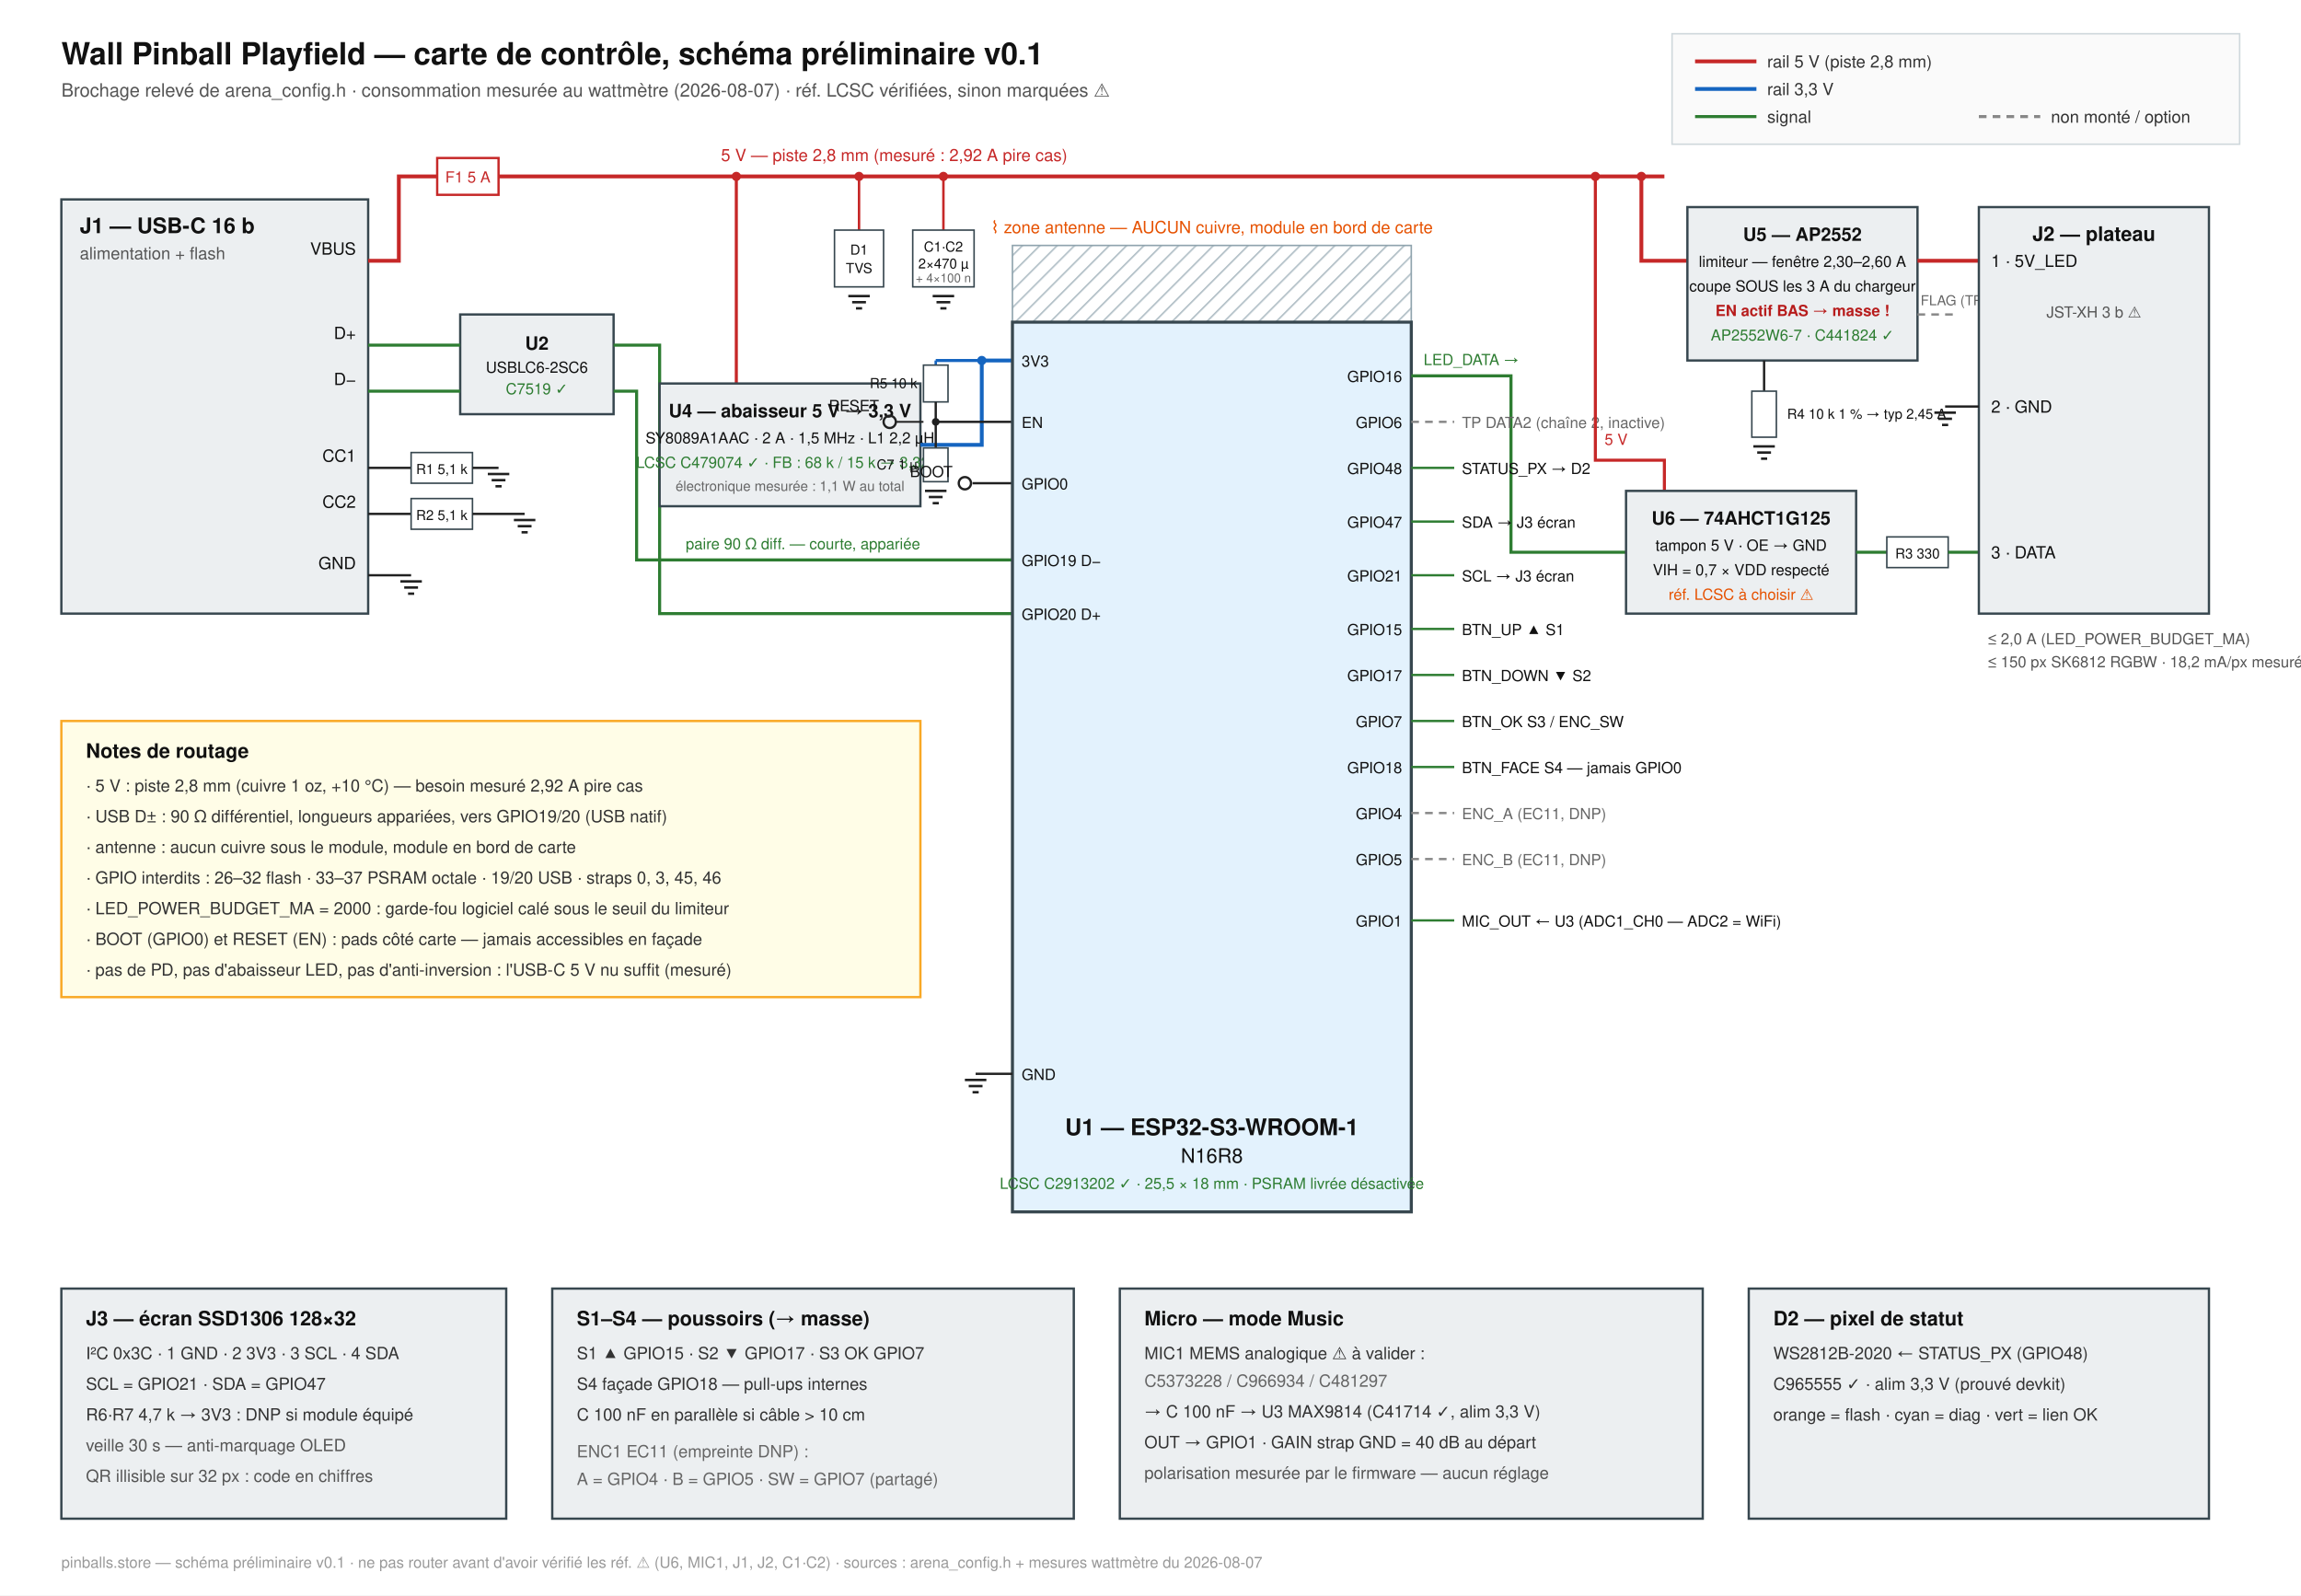
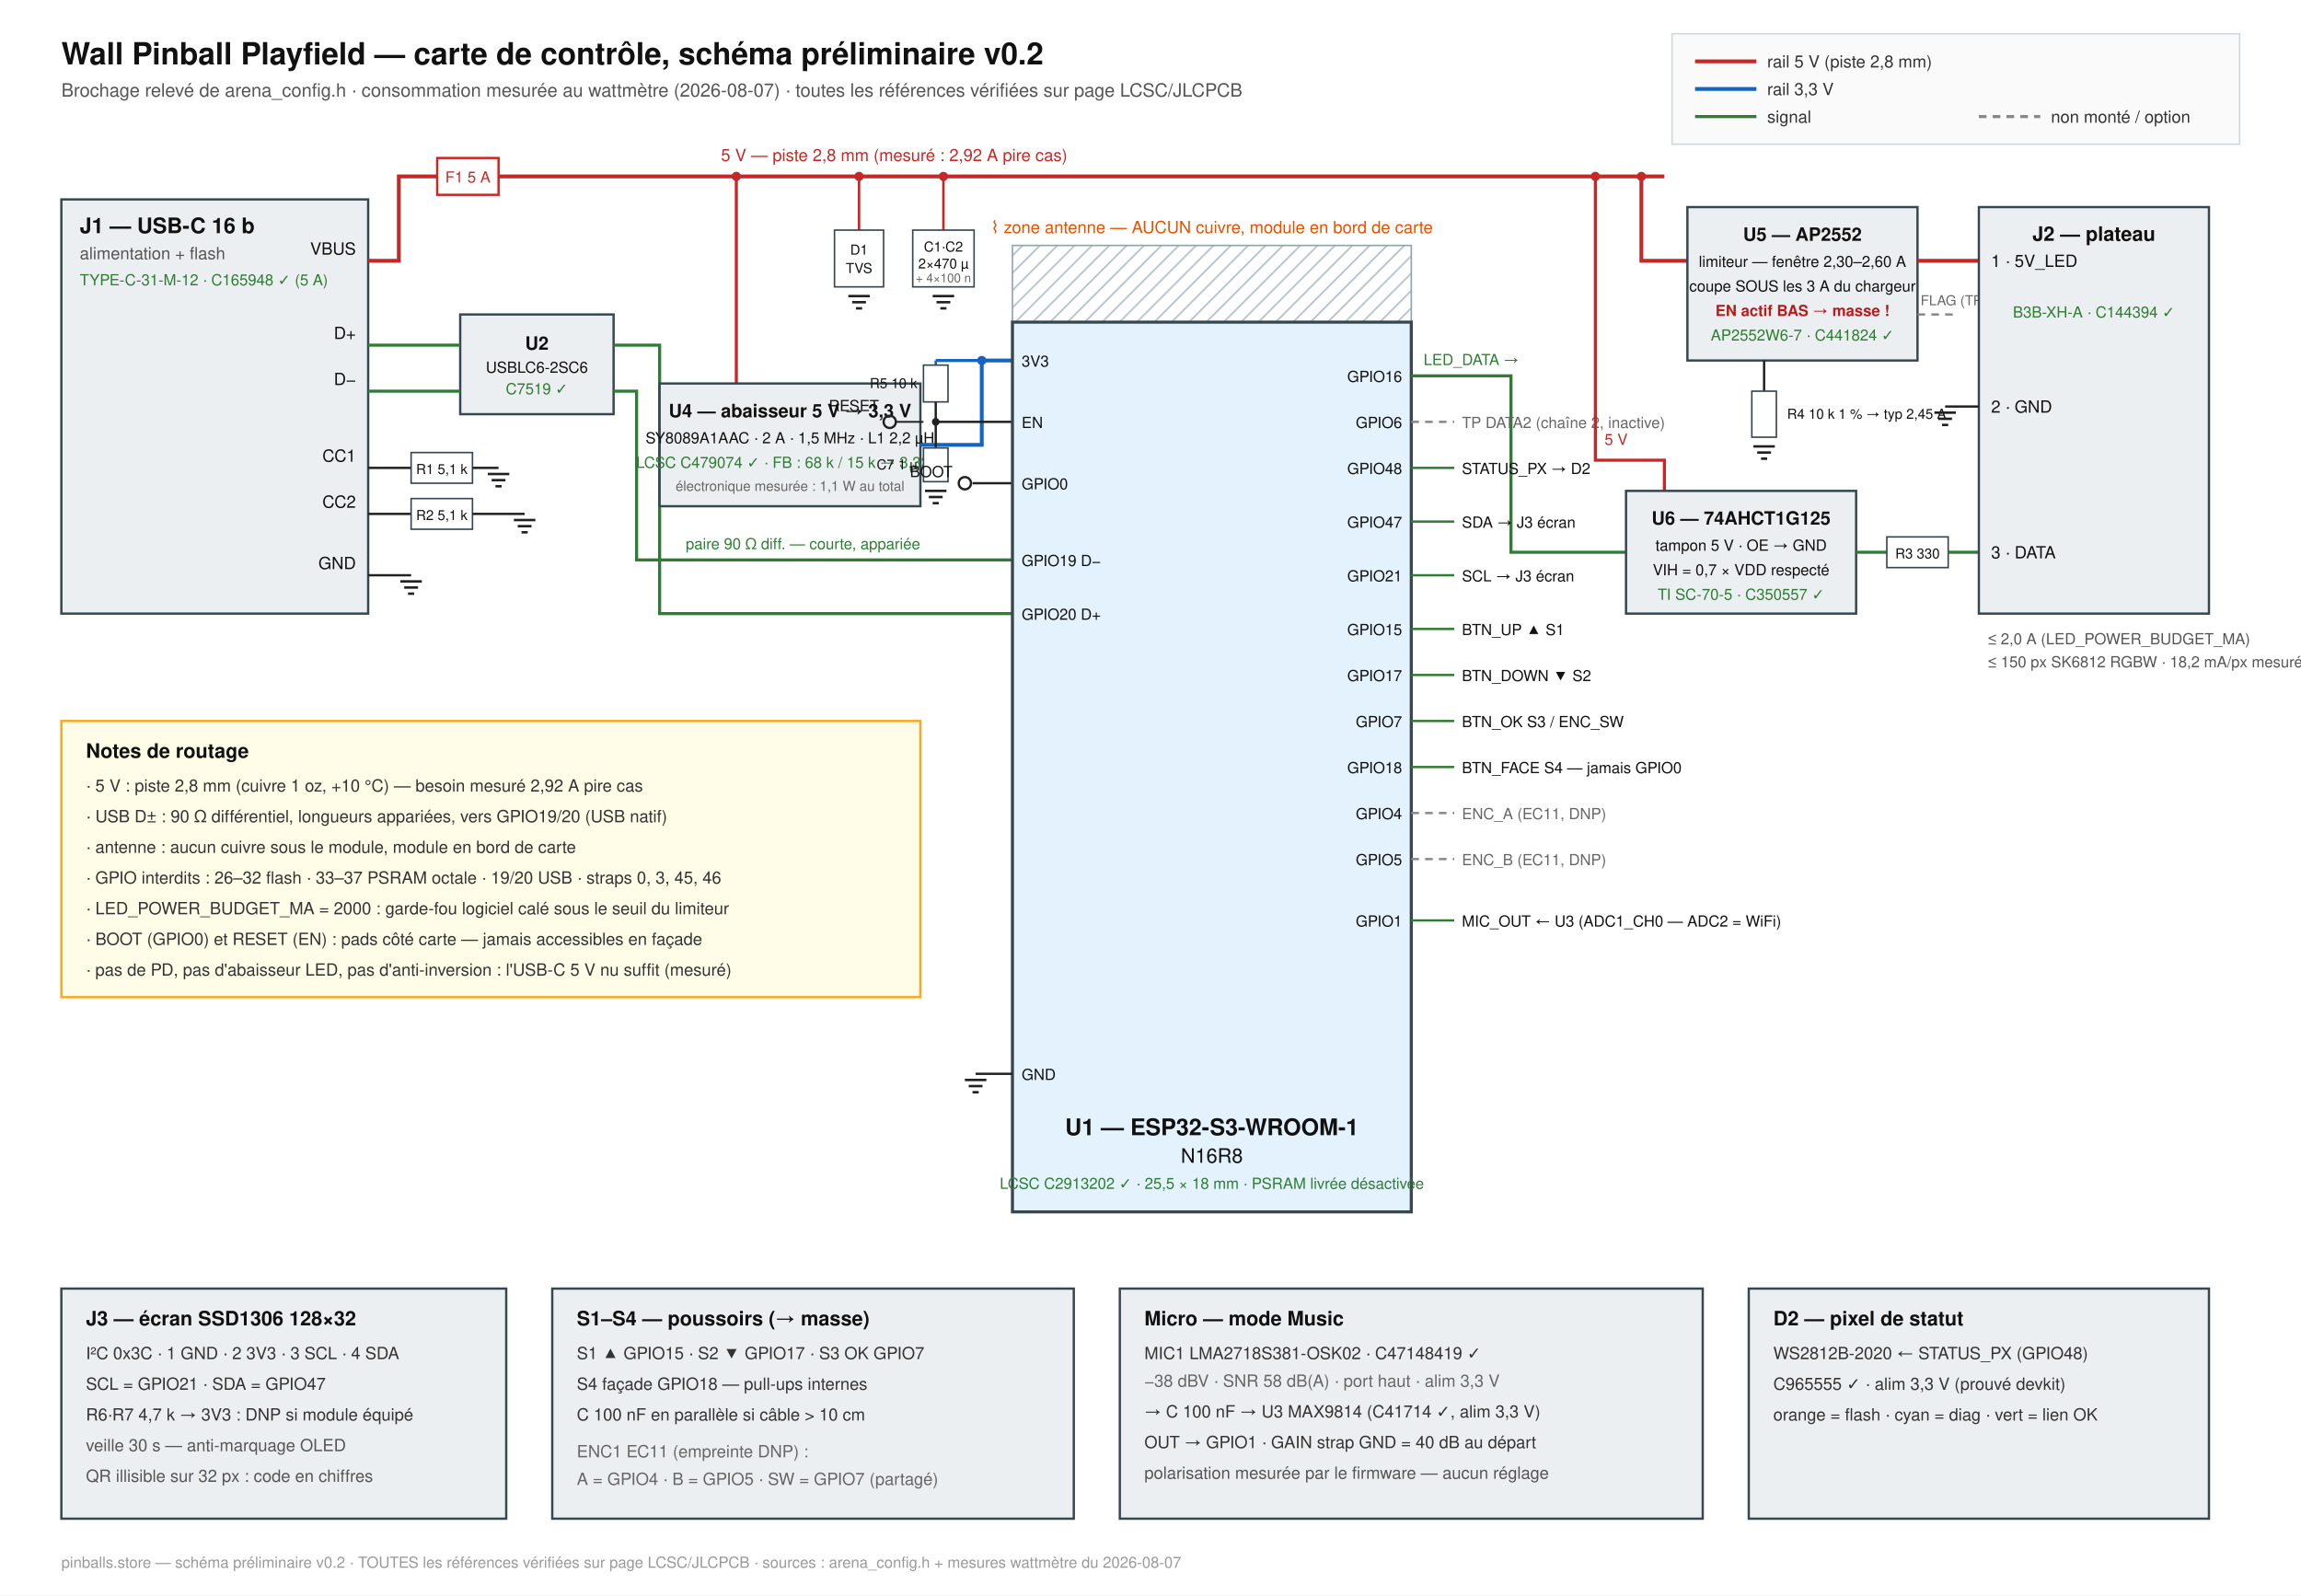
<svg xmlns="http://www.w3.org/2000/svg" viewBox="0 0 1500 1040" font-family="Helvetica, Arial, sans-serif">
  <defs>
    <g id="gnd" stroke="#212121" stroke-width="1.6" fill="none">
      <line x1="-7" y1="0" x2="7" y2="0" />
      <line x1="-4.5" y1="4" x2="4.5" y2="4" />
      <line x1="-2" y1="8" x2="2" y2="8" />
    </g>
    <pattern id="hatch" width="8" height="8" patternUnits="userSpaceOnUse" patternTransform="rotate(45)">
      <line x1="0" y1="0" x2="0" y2="8" stroke="#b0bec5" stroke-width="2" />
    </pattern>
  </defs>
  <rect x="0" y="0" width="1500" height="1040" fill="#ffffff" />
-   <text x="40" y="42" font-size="20" font-weight="bold" fill="#111">Wall Pinball Playfield — carte de contrôle, schéma préliminaire v0.1</text>
-   <text x="40" y="63" font-size="12" fill="#555">Brochage relevé de arena_config.h · consommation mesurée au wattmètre (2026-08-07) · réf. LCSC vérifiées, sinon marquées ⚠</text>
+   <text x="40" y="42" font-size="20" font-weight="bold" fill="#111">Wall Pinball Playfield — carte de contrôle, schéma préliminaire v0.2</text>
+   <text x="40" y="63" font-size="12" fill="#555">Brochage relevé de arena_config.h · consommation mesurée au wattmètre (2026-08-07) · toutes les références vérifiées sur page LCSC/JLCPCB</text>
  <rect x="1090" y="22" width="370" height="72" fill="#fafafa" stroke="#cfd8dc" />
  <line x1="1105" y1="40" x2="1145" y2="40" stroke="#c62828" stroke-width="2.5" />
  <text x="1152" y="44" font-size="11" fill="#333">rail 5 V (piste 2,8 mm)</text>
  <line x1="1105" y1="58" x2="1145" y2="58" stroke="#1565c0" stroke-width="2.5" />
  <text x="1152" y="62" font-size="11" fill="#333">rail 3,3 V</text>
  <line x1="1105" y1="76" x2="1145" y2="76" stroke="#2e7d32" stroke-width="2" />
  <text x="1152" y="80" font-size="11" fill="#333">signal</text>
  <line x1="1290" y1="76" x2="1330" y2="76" stroke="#888" stroke-width="2" stroke-dasharray="5 4" />
  <text x="1337" y="80" font-size="11" fill="#333">non monté / option</text>
  <rect x="40" y="130" width="200" height="270" fill="#eceff1" stroke="#37474f" stroke-width="1.5" />
  <text x="52" y="152" font-size="14" font-weight="bold" fill="#111">J1 — USB-C 16 b</text>
  <text x="52" y="169" font-size="11" fill="#555">alimentation + flash</text>
+   <text x="52" y="186" font-size="10" fill="#2e7d32">TYPE-C-31-M-12 · C165948 ✓ (5 A)</text>
  <text x="232" y="166" font-size="11" text-anchor="end" fill="#111">VBUS</text>
  <text x="232" y="221" font-size="11" text-anchor="end" fill="#111">D+</text>
  <text x="232" y="251" font-size="11" text-anchor="end" fill="#111">D−</text>
  <text x="232" y="301" font-size="11" text-anchor="end" fill="#111">CC1</text>
  <text x="232" y="331" font-size="11" text-anchor="end" fill="#111">CC2</text>
  <text x="232" y="371" font-size="11" text-anchor="end" fill="#111">GND</text>
  <polyline points="240,170 260,170 260,115 285,115" fill="none" stroke="#c62828" stroke-width="2.5" />
  <rect x="285" y="103" width="40" height="24" fill="#fff" stroke="#c62828" stroke-width="1.5" />
  <text x="305" y="119" font-size="10" text-anchor="middle" fill="#c62828">F1 5 A</text>
  <line x1="325" y1="115" x2="1085" y2="115" stroke="#c62828" stroke-width="2.5" />
  <text x="470" y="105" font-size="11" fill="#c62828">5 V — piste 2,8 mm (mesuré : 2,92 A pire cas)</text>
  <circle cx="560" cy="115" r="3" fill="#c62828" />
  <line x1="560" y1="115" x2="560" y2="150" stroke="#c62828" stroke-width="1.6" />
  <rect x="544" y="150" width="32" height="37" fill="#fff" stroke="#37474f" />
  <text x="560" y="166" font-size="9" text-anchor="middle" fill="#111">D1</text>
  <text x="560" y="178" font-size="9" text-anchor="middle" fill="#111">TVS</text>
  <use href="#gnd" x="560" y="193" />
  <circle cx="615" cy="115" r="3" fill="#c62828" />
  <line x1="615" y1="115" x2="615" y2="150" stroke="#c62828" stroke-width="1.6" />
  <rect x="595" y="150" width="40" height="37" fill="#fff" stroke="#37474f" />
  <text x="615" y="164" font-size="9" text-anchor="middle" fill="#111">C1·C2</text>
  <text x="615" y="175" font-size="9" text-anchor="middle" fill="#111">2×470 µ</text>
  <text x="615" y="184" font-size="8" text-anchor="middle" fill="#666">+ 4×100 n</text>
  <use href="#gnd" x="615" y="193" />
  <line x1="240" y1="305" x2="268" y2="305" stroke="#212121" stroke-width="1.5" />
  <rect x="268" y="295" width="40" height="20" fill="#fff" stroke="#37474f" />
  <text x="288" y="309" font-size="9" text-anchor="middle" fill="#111">R1 5,1 k</text>
  <line x1="308" y1="305" x2="325" y2="305" stroke="#212121" stroke-width="1.5" />
  <use href="#gnd" x="325" y="309" />
  <line x1="240" y1="335" x2="268" y2="335" stroke="#212121" stroke-width="1.5" />
  <rect x="268" y="325" width="40" height="20" fill="#fff" stroke="#37474f" />
  <text x="288" y="339" font-size="9" text-anchor="middle" fill="#111">R2 5,1 k</text>
  <line x1="308" y1="335" x2="342" y2="335" stroke="#212121" stroke-width="1.5" />
  <use href="#gnd" x="342" y="339" />
  <line x1="240" y1="375" x2="268" y2="375" stroke="#212121" stroke-width="1.5" />
  <use href="#gnd" x="268" y="379" />
  <rect x="300" y="205" width="100" height="65" fill="#eceff1" stroke="#37474f" stroke-width="1.5" />
  <text x="350" y="228" font-size="12" font-weight="bold" text-anchor="middle" fill="#111">U2</text>
  <text x="350" y="243" font-size="10" text-anchor="middle" fill="#111">USBLC6-2SC6</text>
  <text x="350" y="257" font-size="10" text-anchor="middle" fill="#2e7d32">C7519 ✓</text>
  <line x1="240" y1="225" x2="300" y2="225" stroke="#2e7d32" stroke-width="2" />
  <line x1="240" y1="255" x2="300" y2="255" stroke="#2e7d32" stroke-width="2" />
  <polyline points="400,225 430,225 430,400 660,400" fill="none" stroke="#2e7d32" stroke-width="2" />
  <polyline points="400,255 415,255 415,365 660,365" fill="none" stroke="#2e7d32" stroke-width="2" />
  <text x="447" y="358" font-size="10" fill="#2e7d32">paire 90 Ω diff. — courte, appariée</text>
  <circle cx="480" cy="115" r="3" fill="#c62828" />
  <line x1="480" y1="115" x2="480" y2="250" stroke="#c62828" stroke-width="2" />
  <rect x="430" y="250" width="170" height="80" fill="#eceff1" stroke="#37474f" stroke-width="1.5" />
  <text x="515" y="272" font-size="12" font-weight="bold" text-anchor="middle" fill="#111">U4 — abaisseur 5 V → 3,3 V</text>
  <text x="515" y="289" font-size="10" text-anchor="middle" fill="#111">SY8089A1AAC · 2 A · 1,5 MHz · L1 2,2 µH</text>
  <text x="515" y="305" font-size="10" text-anchor="middle" fill="#2e7d32">LCSC C479074 ✓ · FB : 68 k / 15 k → 3,32 V</text>
  <text x="515" y="320" font-size="9" text-anchor="middle" fill="#666">électronique mesurée : 1,1 W au total</text>
  <polyline points="600,290 640,290 640,235 660,235" fill="none" stroke="#1565c0" stroke-width="2.5" />
  <circle cx="640" cy="235" r="3" fill="#1565c0" />
  <line x1="610" y1="235" x2="640" y2="235" stroke="#1565c0" stroke-width="2" />
  <line x1="610" y1="235" x2="610" y2="238" stroke="#1565c0" stroke-width="1.6" />
  <rect x="602" y="238" width="16" height="24" fill="#fff" stroke="#37474f" />
  <text x="598" y="253" font-size="9" text-anchor="end" fill="#111">R5 10 k</text>
  <line x1="610" y1="262" x2="610" y2="275" stroke="#212121" stroke-width="1.5" />
  <line x1="610" y1="275" x2="660" y2="275" stroke="#212121" stroke-width="1.5" />
  <circle cx="610" cy="275" r="2.5" fill="#212121" />
  <line x1="610" y1="275" x2="610" y2="292" stroke="#212121" stroke-width="1.5" />
  <rect x="602" y="292" width="16" height="22" fill="#fff" stroke="#37474f" />
  <text x="598" y="306" font-size="9" text-anchor="end" fill="#111">C7 1 µ</text>
  <use href="#gnd" x="610" y="320" />
  <circle cx="580" cy="275" r="4" fill="none" stroke="#212121" stroke-width="1.5" />
  <line x1="584" y1="275" x2="602" y2="275" stroke="#212121" stroke-width="1.2" />
  <text x="573" y="268" font-size="10" text-anchor="end" fill="#111">RESET</text>
  <line x1="660" y1="315" x2="634" y2="315" stroke="#212121" stroke-width="1.5" />
  <circle cx="629" cy="315" r="4" fill="none" stroke="#212121" stroke-width="1.5" />
  <text x="621" y="311" font-size="10" text-anchor="end" fill="#111">BOOT</text>
  <rect x="660" y="160" width="260" height="50" fill="url(#hatch)" stroke="#90a4ae" stroke-width="1" />
  <text x="790" y="152" font-size="11" text-anchor="middle" fill="#e65100">⌇ zone antenne — AUCUN cuivre, module en bord de carte</text>
  <rect x="660" y="210" width="260" height="580" fill="#e3f2fd" stroke="#37474f" stroke-width="2" />
  <text x="790" y="740" font-size="15" font-weight="bold" text-anchor="middle" fill="#111">U1 — ESP32-S3-WROOM-1</text>
  <text x="790" y="758" font-size="13" text-anchor="middle" fill="#111">N16R8</text>
  <text x="790" y="775" font-size="10" text-anchor="middle" fill="#2e7d32">LCSC C2913202 ✓ · 25,5 × 18 mm · PSRAM livrée désactivée</text>
  <text x="666" y="239" font-size="10" fill="#111">3V3</text>
  <text x="666" y="279" font-size="10" fill="#111">EN</text>
  <text x="666" y="319" font-size="10" fill="#111">GPIO0</text>
  <text x="666" y="369" font-size="10" fill="#111">GPIO19 D−</text>
  <text x="666" y="404" font-size="10" fill="#111">GPIO20 D+</text>
  <text x="666" y="704" font-size="10" fill="#111">GND</text>
  <line x1="660" y1="700" x2="636" y2="700" stroke="#212121" stroke-width="1.5" />
  <use href="#gnd" x="636" y="704" />
  <text x="914" y="249" font-size="10" text-anchor="end" fill="#111">GPIO16</text>
  <text x="914" y="279" font-size="10" text-anchor="end" fill="#111">GPIO6</text>
  <text x="914" y="309" font-size="10" text-anchor="end" fill="#111">GPIO48</text>
  <text x="914" y="344" font-size="10" text-anchor="end" fill="#111">GPIO47</text>
  <text x="914" y="379" font-size="10" text-anchor="end" fill="#111">GPIO21</text>
  <text x="914" y="414" font-size="10" text-anchor="end" fill="#111">GPIO15</text>
  <text x="914" y="444" font-size="10" text-anchor="end" fill="#111">GPIO17</text>
  <text x="914" y="474" font-size="10" text-anchor="end" fill="#111">GPIO7</text>
  <text x="914" y="504" font-size="10" text-anchor="end" fill="#111">GPIO18</text>
  <text x="914" y="534" font-size="10" text-anchor="end" fill="#111">GPIO4</text>
  <text x="914" y="564" font-size="10" text-anchor="end" fill="#111">GPIO5</text>
  <text x="914" y="604" font-size="10" text-anchor="end" fill="#111">GPIO1</text>
  <polyline points="920,245 985,245 985,360 1060,360" fill="none" stroke="#2e7d32" stroke-width="2" />
  <text x="928" y="238" font-size="10" fill="#2e7d32">LED_DATA →</text>
  <line x1="920" y1="275" x2="948" y2="275" stroke="#888" stroke-width="1.5" stroke-dasharray="5 4" />
  <text x="953" y="279" font-size="10" fill="#666">TP DATA2 (chaîne 2, inactive)</text>
  <line x1="920" y1="305" x2="948" y2="305" stroke="#2e7d32" stroke-width="1.5" />
  <text x="953" y="309" font-size="10" fill="#111">STATUS_PX → D2</text>
  <line x1="920" y1="340" x2="948" y2="340" stroke="#2e7d32" stroke-width="1.5" />
  <text x="953" y="344" font-size="10" fill="#111">SDA → J3 écran</text>
  <line x1="920" y1="375" x2="948" y2="375" stroke="#2e7d32" stroke-width="1.5" />
  <text x="953" y="379" font-size="10" fill="#111">SCL → J3 écran</text>
  <line x1="920" y1="410" x2="948" y2="410" stroke="#2e7d32" stroke-width="1.5" />
  <text x="953" y="414" font-size="10" fill="#111">BTN_UP ▲ S1</text>
  <line x1="920" y1="440" x2="948" y2="440" stroke="#2e7d32" stroke-width="1.5" />
  <text x="953" y="444" font-size="10" fill="#111">BTN_DOWN ▼ S2</text>
  <line x1="920" y1="470" x2="948" y2="470" stroke="#2e7d32" stroke-width="1.5" />
  <text x="953" y="474" font-size="10" fill="#111">BTN_OK S3 / ENC_SW</text>
  <line x1="920" y1="500" x2="948" y2="500" stroke="#2e7d32" stroke-width="1.5" />
  <text x="953" y="504" font-size="10" fill="#111">BTN_FACE S4 — jamais GPIO0</text>
  <line x1="920" y1="530" x2="948" y2="530" stroke="#888" stroke-width="1.5" stroke-dasharray="5 4" />
  <text x="953" y="534" font-size="10" fill="#666">ENC_A (EC11, DNP)</text>
  <line x1="920" y1="560" x2="948" y2="560" stroke="#888" stroke-width="1.5" stroke-dasharray="5 4" />
  <text x="953" y="564" font-size="10" fill="#666">ENC_B (EC11, DNP)</text>
  <line x1="920" y1="600" x2="948" y2="600" stroke="#2e7d32" stroke-width="1.5" />
  <text x="953" y="604" font-size="10" fill="#111">MIC_OUT ← U3 (ADC1_CH0 — ADC2 = WiFi)</text>
  <circle cx="1070" cy="115" r="3" fill="#c62828" />
  <polyline points="1070,115 1070,170 1100,170" fill="none" stroke="#c62828" stroke-width="2.5" />
  <rect x="1100" y="135" width="150" height="100" fill="#eceff1" stroke="#37474f" stroke-width="1.5" />
  <text x="1175" y="157" font-size="12" font-weight="bold" text-anchor="middle" fill="#111">U5 — AP2552</text>
  <text x="1175" y="174" font-size="10" text-anchor="middle" fill="#111">limiteur — fenêtre 2,30–2,60 A</text>
  <text x="1175" y="190" font-size="10" text-anchor="middle" fill="#111">coupe SOUS les 3 A du chargeur</text>
  <text x="1175" y="206" font-size="10" text-anchor="middle" fill="#b71c1c" font-weight="bold">EN actif BAS → masse !</text>
  <text x="1175" y="222" font-size="10" text-anchor="middle" fill="#2e7d32">AP2552W6-7 · C441824 ✓</text>
  <line x1="1250" y1="170" x2="1290" y2="170" stroke="#c62828" stroke-width="2.5" />
  <line x1="1150" y1="235" x2="1150" y2="255" stroke="#212121" stroke-width="1.5" />
  <rect x="1142" y="255" width="16" height="30" fill="#fff" stroke="#37474f" />
  <text x="1165" y="273" font-size="9" fill="#111">R4 10 k 1 % → typ 2,45 A</text>
  <use href="#gnd" x="1150" y="291" />
  <line x1="1250" y1="205" x2="1274" y2="205" stroke="#888" stroke-width="1.5" stroke-dasharray="5 4" />
  <text x="1252" y="199" font-size="9" fill="#666">FLAG (TP)</text>
  <circle cx="1040" cy="115" r="3" fill="#c62828" />
  <polyline points="1040,115 1040,300 1085,300 1085,320" fill="none" stroke="#c62828" stroke-width="2" />
  <text x="1046" y="290" font-size="10" fill="#c62828">5 V</text>
  <rect x="1060" y="320" width="150" height="80" fill="#eceff1" stroke="#37474f" stroke-width="1.5" />
  <text x="1135" y="342" font-size="12" font-weight="bold" text-anchor="middle" fill="#111">U6 — 74AHCT1G125</text>
  <text x="1135" y="359" font-size="10" text-anchor="middle" fill="#111">tampon 5 V · OE → GND</text>
  <text x="1135" y="375" font-size="10" text-anchor="middle" fill="#111">VIH = 0,7 × VDD respecté</text>
-   <text x="1135" y="391" font-size="10" text-anchor="middle" fill="#e65100">réf. LCSC à choisir ⚠</text>
+   <text x="1135" y="391" font-size="10" text-anchor="middle" fill="#2e7d32">TI SC-70-5 · C350557 ✓</text>
  <line x1="1210" y1="360" x2="1230" y2="360" stroke="#2e7d32" stroke-width="2" />
  <rect x="1230" y="350" width="40" height="20" fill="#fff" stroke="#37474f" />
  <text x="1250" y="364" font-size="9" text-anchor="middle" fill="#111">R3 330</text>
  <line x1="1270" y1="360" x2="1290" y2="360" stroke="#2e7d32" stroke-width="2" />
  <rect x="1290" y="135" width="150" height="265" fill="#eceff1" stroke="#37474f" stroke-width="1.5" />
  <text x="1365" y="157" font-size="13" font-weight="bold" text-anchor="middle" fill="#111">J2 — plateau</text>
  <text x="1298" y="174" font-size="11" fill="#111">1 · 5V_LED</text>
  <text x="1298" y="269" font-size="11" fill="#111">2 · GND</text>
  <text x="1298" y="364" font-size="11" fill="#111">3 · DATA</text>
-   <text x="1365" y="207" font-size="10" text-anchor="middle" fill="#555">JST-XH 3 b ⚠</text>
+   <text x="1365" y="207" font-size="10" text-anchor="middle" fill="#2e7d32">B3B-XH-A · C144394 ✓</text>
  <line x1="1290" y1="265" x2="1268" y2="265" stroke="#212121" stroke-width="1.5" />
  <use href="#gnd" x="1268" y="269" />
  <text x="1296" y="420" font-size="10" fill="#555">≤ 2,0 A (LED_POWER_BUDGET_MA)</text>
  <text x="1296" y="435" font-size="10" fill="#555">≤ 150 px SK6812 RGBW · 18,2 mA/px mesuré</text>
  <rect x="40" y="470" width="560" height="180" fill="#fffde7" stroke="#f9a825" stroke-width="1.5" />
  <text x="56" y="494" font-size="13" font-weight="bold" fill="#111">Notes de routage</text>
  <text x="56" y="516" font-size="11" fill="#333">· 5 V : piste 2,8 mm (cuivre 1 oz, +10 °C) — besoin mesuré 2,92 A pire cas</text>
  <text x="56" y="536" font-size="11" fill="#333">· USB D± : 90 Ω différentiel, longueurs appariées, vers GPIO19/20 (USB natif)</text>
  <text x="56" y="556" font-size="11" fill="#333">· antenne : aucun cuivre sous le module, module en bord de carte</text>
  <text x="56" y="576" font-size="11" fill="#333">· GPIO interdits : 26–32 flash · 33–37 PSRAM octale · 19/20 USB · straps 0, 3, 45, 46</text>
  <text x="56" y="596" font-size="11" fill="#333">· LED_POWER_BUDGET_MA = 2000 : garde-fou logiciel calé sous le seuil du limiteur</text>
  <text x="56" y="616" font-size="11" fill="#333">· BOOT (GPIO0) et RESET (EN) : pads côté carte — jamais accessibles en façade</text>
  <text x="56" y="636" font-size="11" fill="#333">· pas de PD, pas d'abaisseur LED, pas d'anti-inversion : l'USB-C 5 V nu suffit (mesuré)</text>
  <rect x="40" y="840" width="290" height="150" fill="#eceff1" stroke="#37474f" stroke-width="1.5" />
  <text x="56" y="864" font-size="13" font-weight="bold" fill="#111">J3 — écran SSD1306 128×32</text>
  <text x="56" y="886" font-size="11" fill="#333">I²C 0x3C · 1 GND · 2 3V3 · 3 SCL · 4 SDA</text>
  <text x="56" y="906" font-size="11" fill="#333">SCL = GPIO21 · SDA = GPIO47</text>
  <text x="56" y="926" font-size="11" fill="#333">R6·R7 4,7 k → 3V3 : DNP si module équipé</text>
  <text x="56" y="946" font-size="11" fill="#555">veille 30 s — anti-marquage OLED</text>
  <text x="56" y="966" font-size="11" fill="#555">QR illisible sur 32 px : code en chiffres</text>
  <rect x="360" y="840" width="340" height="150" fill="#eceff1" stroke="#37474f" stroke-width="1.5" />
  <text x="376" y="864" font-size="13" font-weight="bold" fill="#111">S1–S4 — poussoirs (→ masse)</text>
  <text x="376" y="886" font-size="11" fill="#333">S1 ▲ GPIO15 · S2 ▼ GPIO17 · S3 OK GPIO7</text>
  <text x="376" y="906" font-size="11" fill="#333">S4 façade GPIO18 — pull-ups internes</text>
  <text x="376" y="926" font-size="11" fill="#333">C 100 nF en parallèle si câble &gt; 10 cm</text>
  <text x="376" y="950" font-size="11" fill="#666">ENC1 EC11 (empreinte DNP) :</text>
  <text x="376" y="968" font-size="11" fill="#666">A = GPIO4 · B = GPIO5 · SW = GPIO7 (partagé)</text>
  <rect x="730" y="840" width="380" height="150" fill="#eceff1" stroke="#37474f" stroke-width="1.5" />
  <text x="746" y="864" font-size="13" font-weight="bold" fill="#111">Micro — mode Music</text>
-   <text x="746" y="886" font-size="11" fill="#333">MIC1 MEMS analogique ⚠ à valider :</text>
-   <text x="746" y="904" font-size="11" fill="#666">C5373228 / C966934 / C481297</text>
+   <text x="746" y="886" font-size="11" fill="#333">MIC1 LMA2718S381-OSK02 · C47148419 ✓</text>
+   <text x="746" y="904" font-size="11" fill="#666">−38 dBV · SNR 58 dB(A) · port haut · alim 3,3 V</text>
  <text x="746" y="924" font-size="11" fill="#333">→ C 100 nF → U3 MAX9814 (C41714 ✓, alim 3,3 V)</text>
  <text x="746" y="944" font-size="11" fill="#333">OUT → GPIO1 · GAIN strap GND = 40 dB au départ</text>
  <text x="746" y="964" font-size="11" fill="#555">polarisation mesurée par le firmware — aucun réglage</text>
  <rect x="1140" y="840" width="300" height="150" fill="#eceff1" stroke="#37474f" stroke-width="1.5" />
  <text x="1156" y="864" font-size="13" font-weight="bold" fill="#111">D2 — pixel de statut</text>
  <text x="1156" y="886" font-size="11" fill="#333">WS2812B-2020 ← STATUS_PX (GPIO48)</text>
  <text x="1156" y="906" font-size="11" fill="#333">C965555 ✓ · alim 3,3 V (prouvé devkit)</text>
  <text x="1156" y="926" font-size="11" fill="#333">orange = flash · cyan = diag · vert = lien OK</text>
-   <text x="40" y="1022" font-size="10" fill="#999">pinballs.store — schéma préliminaire v0.1 · ne pas router avant d'avoir vérifié les réf. ⚠ (U6, MIC1, J1, J2, C1·C2) · sources : arena_config.h + mesures wattmètre du 2026-08-07</text>
+   <text x="40" y="1022" font-size="10" fill="#999">pinballs.store — schéma préliminaire v0.2 · TOUTES les références vérifiées sur page LCSC/JLCPCB · sources : arena_config.h + mesures wattmètre du 2026-08-07</text>
</svg>
